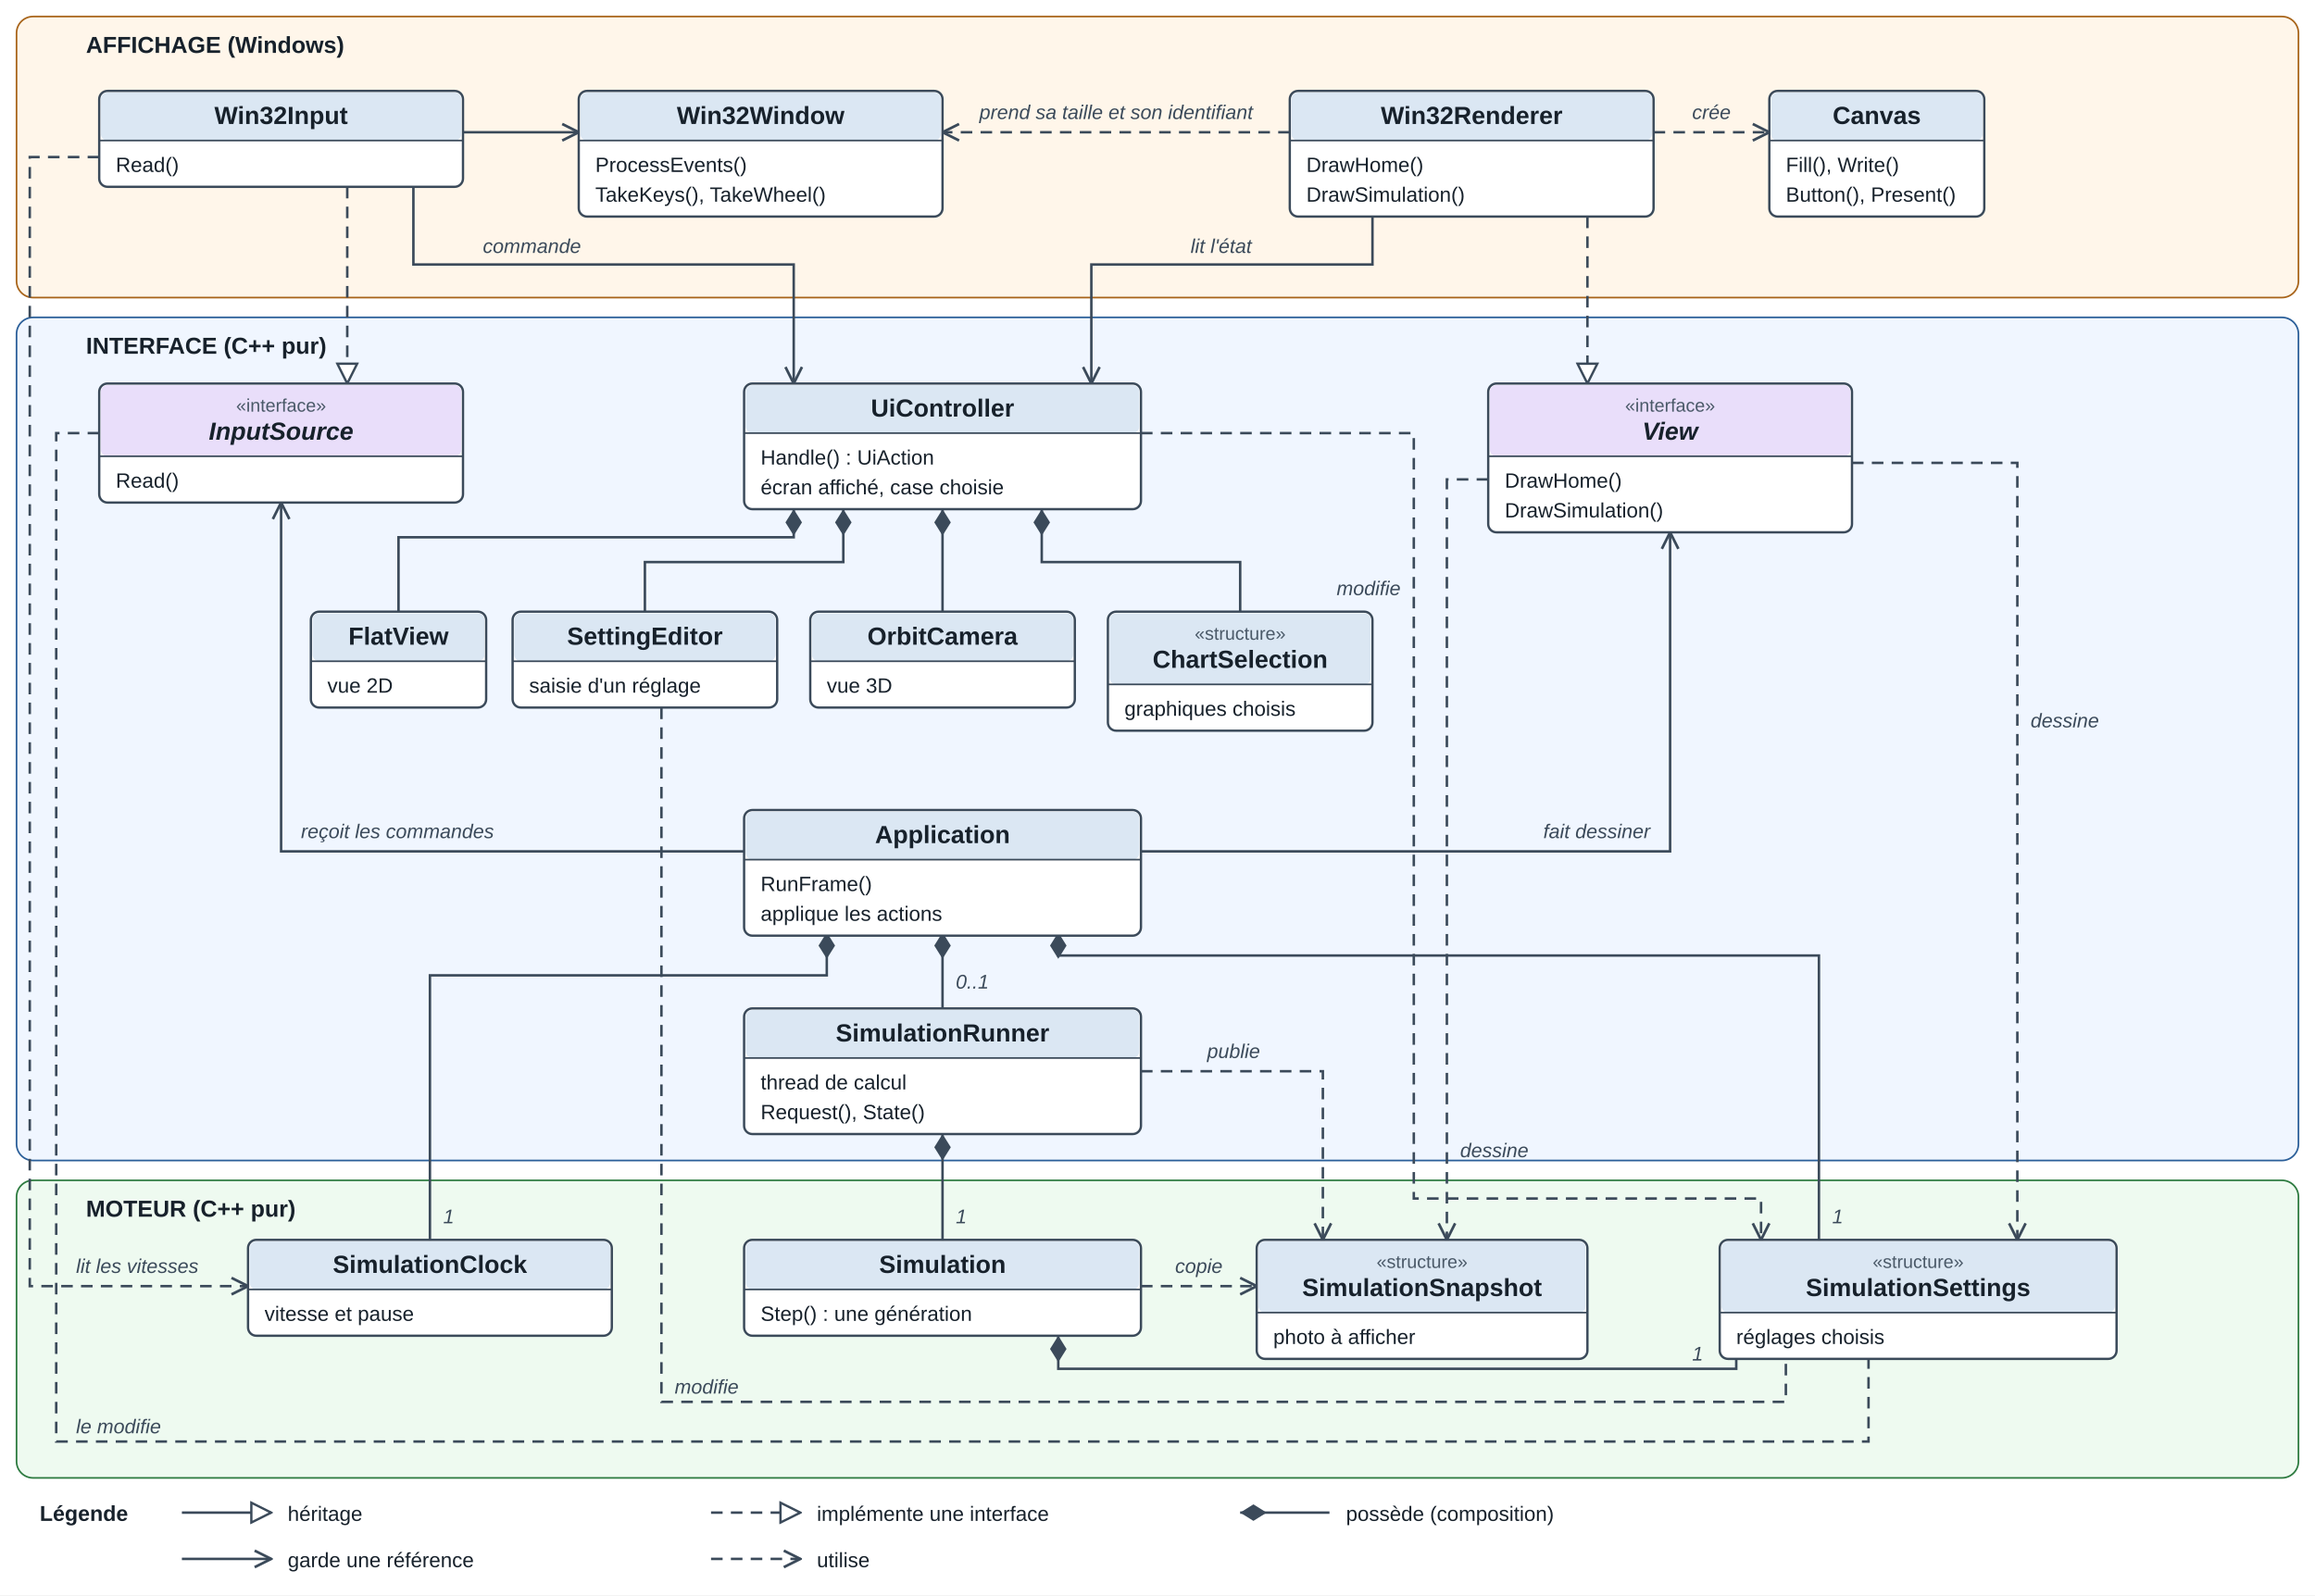
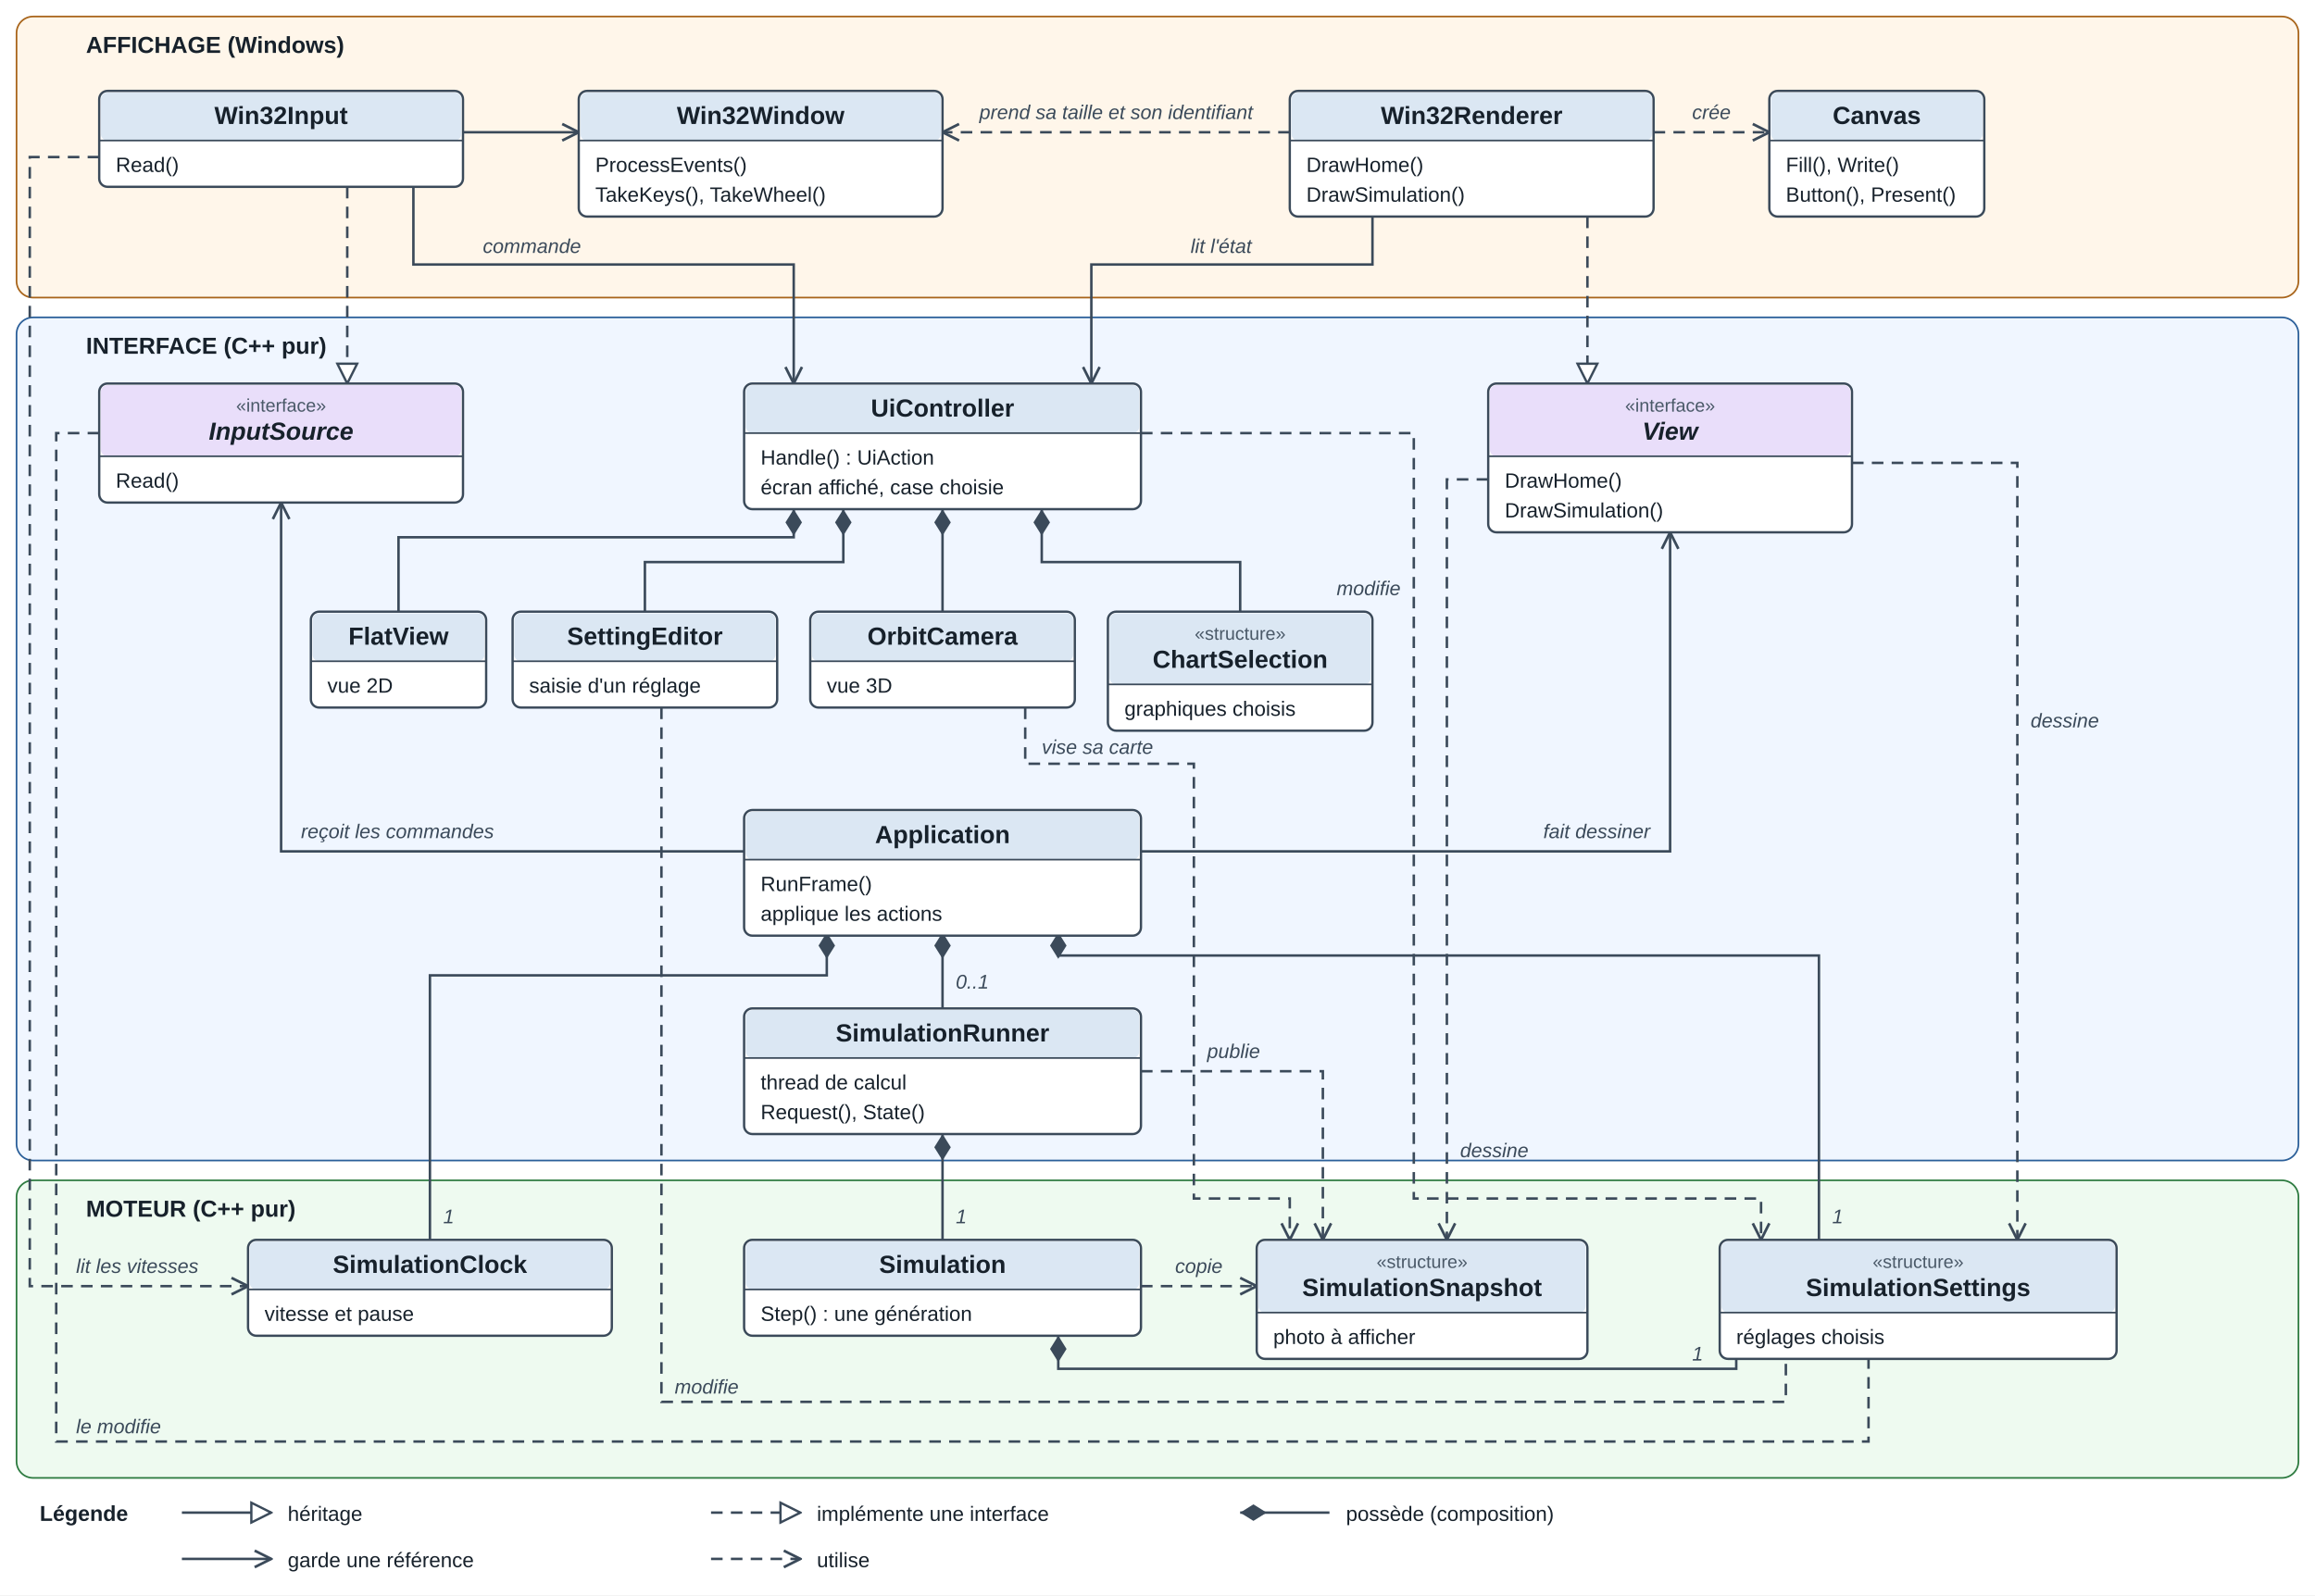
<svg xmlns="http://www.w3.org/2000/svg" viewBox="0 0 1400 965" role="img" aria-label="Diagramme de classes : affichage, interface et lien avec le moteur">
  <style>
 text { font-family: "Segoe UI", Arial, sans-serif; fill: #17212b; }
 .name { font-size: 15px; font-weight: 700; text-anchor: middle; }
 .abstract { font-style: italic; }
 .stereo { font-size: 11px; text-anchor: middle; fill: #4a5968; }
 .member { font-size: 12.5px; }
 .label { font-size: 12px; font-style: italic; fill: #3b4a5a; }
 .band { font-size: 14px; font-weight: 700; }
 .legend { font-size: 12.5px; }
 .legendtitle { font-size: 13px; font-weight: 700; }
</style>
  <defs>
    <marker id="triangle" viewBox="0 0 14 14" refX="13" refY="7" markerWidth="14" markerHeight="14" markerUnits="userSpaceOnUse" orient="auto">
      <path d="M1 1 L13 7 L1 13 Z" fill="#ffffff" stroke="#3b4a5a" stroke-width="1.4" />
    </marker>
    <marker id="diamond" viewBox="0 0 18 12" refX="1" refY="6" markerWidth="18" markerHeight="12" markerUnits="userSpaceOnUse" orient="auto">
      <path d="M1 6 L9 1 L17 6 L9 11 Z" fill="#3b4a5a" />
    </marker>
    <marker id="arrow" viewBox="0 0 12 12" refX="11" refY="6" markerWidth="12" markerHeight="12" markerUnits="userSpaceOnUse" orient="auto">
      <path d="M1 1 L11 6 L1 11" fill="none" stroke="#3b4a5a" stroke-width="1.6" />
    </marker>
  </defs>
  <rect width="1400" height="965" fill="#ffffff" />
  <rect x="10" y="10" width="1380" height="170" rx="10" fill="#fff6ea" stroke="#a8641a" />
  <text x="52" y="32" class="band" fill="#a8641a">AFFICHAGE (Windows)</text>
  <rect x="10" y="192" width="1380" height="510" rx="10" fill="#f0f6ff" stroke="#2b5f99" />
  <text x="52" y="214" class="band" fill="#2b5f99">INTERFACE (C++ pur)</text>
  <rect x="10" y="714" width="1380" height="180" rx="10" fill="#eefaf0" stroke="#2c7a3f" />
  <text x="52" y="736" class="band" fill="#2c7a3f">MOTEUR (C++ pur)</text>
  <path d="M 210 113 L 210 232" fill="none" stroke="#3b4a5a" stroke-width="1.5" stroke-dasharray="7 5" marker-end="url(#triangle)" />
  <path d="M 960 131 L 960 232" fill="none" stroke="#3b4a5a" stroke-width="1.5" stroke-dasharray="7 5" marker-end="url(#triangle)" />
  <path d="M 280 80 L 350 80" fill="none" stroke="#3b4a5a" stroke-width="1.5" marker-end="url(#arrow)" />
  <path d="M 250 113 L 250 160 L 480 160 L 480 232" fill="none" stroke="#3b4a5a" stroke-width="1.5" marker-end="url(#arrow)" />
  <path d="M 830 131 L 830 160 L 660 160 L 660 232" fill="none" stroke="#3b4a5a" stroke-width="1.5" marker-end="url(#arrow)" />
  <path d="M 780 80 L 570 80" fill="none" stroke="#3b4a5a" stroke-width="1.5" stroke-dasharray="7 5" marker-end="url(#arrow)" />
  <path d="M 1000 80 L 1070 80" fill="none" stroke="#3b4a5a" stroke-width="1.5" stroke-dasharray="7 5" marker-end="url(#arrow)" />
  <path d="M 60 95 L 18 95 L 18 778 L 150 778" fill="none" stroke="#3b4a5a" stroke-width="1.5" stroke-dasharray="7 5" marker-end="url(#arrow)" />
  <path d="M 510 308 L 510 340 L 390 340 L 390 370" fill="none" stroke="#3b4a5a" stroke-width="1.5" marker-start="url(#diamond)" />
  <path d="M 570 308 L 570 370" fill="none" stroke="#3b4a5a" stroke-width="1.5" marker-start="url(#diamond)" />
  <path d="M 630 308 L 630 340 L 750 340 L 750 370" fill="none" stroke="#3b4a5a" stroke-width="1.5" marker-start="url(#diamond)" />
  <path d="M 480 308 L 480 325 L 241 325 L 241 370" fill="none" stroke="#3b4a5a" stroke-width="1.5" marker-start="url(#diamond)" />
+   <path d="M 620 428 L 620 462 L 722 462 L 722 725 L 780 725 L 780 750" fill="none" stroke="#3b4a5a" stroke-width="1.5" stroke-dasharray="7 5" marker-end="url(#arrow)" />
  <path d="M 450 515 L 170 515 L 170 304" fill="none" stroke="#3b4a5a" stroke-width="1.5" marker-end="url(#arrow)" />
  <path d="M 690 515 L 1010 515 L 1010 322" fill="none" stroke="#3b4a5a" stroke-width="1.5" marker-end="url(#arrow)" />
  <path d="M 500 564 L 500 590 L 260 590 L 260 750" fill="none" stroke="#3b4a5a" stroke-width="1.5" marker-start="url(#diamond)" />
  <path d="M 570 564 L 570 610" fill="none" stroke="#3b4a5a" stroke-width="1.5" marker-start="url(#diamond)" />
  <path d="M 640 564 L 640 578 L 1100 578 L 1100 750" fill="none" stroke="#3b4a5a" stroke-width="1.5" marker-start="url(#diamond)" />
  <path d="M 570 686 L 570 750" fill="none" stroke="#3b4a5a" stroke-width="1.5" marker-start="url(#diamond)" />
  <path d="M 690 648 L 800 648 L 800 750" fill="none" stroke="#3b4a5a" stroke-width="1.5" stroke-dasharray="7 5" marker-end="url(#arrow)" />
  <path d="M 690 778 L 760 778" fill="none" stroke="#3b4a5a" stroke-width="1.5" stroke-dasharray="7 5" marker-end="url(#arrow)" />
  <path d="M 640 808 L 640 828 L 1050 828 L 1050 808" fill="none" stroke="#3b4a5a" stroke-width="1.5" marker-start="url(#diamond)" />
  <path d="M 900 290 L 875 290 L 875 750" fill="none" stroke="#3b4a5a" stroke-width="1.5" stroke-dasharray="7 5" marker-end="url(#arrow)" />
  <path d="M 1120 280 L 1220 280 L 1220 750" fill="none" stroke="#3b4a5a" stroke-width="1.5" stroke-dasharray="7 5" marker-end="url(#arrow)" />
  <path d="M 690 262 L 855 262 L 855 725 L 1065 725 L 1065 750" fill="none" stroke="#3b4a5a" stroke-width="1.5" stroke-dasharray="7 5" marker-end="url(#arrow)" />
  <path d="M 400 428 L 400 848 L 1080 848 L 1080 808" fill="none" stroke="#3b4a5a" stroke-width="1.5" stroke-dasharray="7 5" marker-end="url(#arrow)" />
  <path d="M 60 262 L 34 262 L 34 872 L 1130 872 L 1130 808" fill="none" stroke="#3b4a5a" stroke-width="1.5" stroke-dasharray="7 5" marker-end="url(#arrow)" />
  <path d="M 110 915 L 164 915" fill="none" stroke="#3b4a5a" stroke-width="1.5" marker-end="url(#triangle)" />
  <path d="M 430 915 L 484 915" fill="none" stroke="#3b4a5a" stroke-width="1.5" stroke-dasharray="7 5" marker-end="url(#triangle)" />
  <path d="M 750 915 L 804 915" fill="none" stroke="#3b4a5a" stroke-width="1.5" marker-start="url(#diamond)" />
  <path d="M 110 943 L 164 943" fill="none" stroke="#3b4a5a" stroke-width="1.5" marker-end="url(#arrow)" />
  <path d="M 430 943 L 484 943" fill="none" stroke="#3b4a5a" stroke-width="1.5" stroke-dasharray="7 5" marker-end="url(#arrow)" />
  <rect x="60" y="55" width="220" height="58" rx="5" fill="#ffffff" stroke="#3b4a5a" stroke-width="1.4" />
  <rect x="61" y="56" width="218" height="29" rx="4" fill="#dbe7f3" />
  <text x="170.0" y="75" class="name">Win32Input</text>
  <line x1="60" y1="85" x2="280" y2="85" stroke="#3b4a5a" />
  <text x="70" y="104" class="member">Read()</text>
  <rect x="350" y="55" width="220" height="76" rx="5" fill="#ffffff" stroke="#3b4a5a" stroke-width="1.4" />
  <rect x="351" y="56" width="218" height="29" rx="4" fill="#dbe7f3" />
  <text x="460.0" y="75" class="name">Win32Window</text>
  <line x1="350" y1="85" x2="570" y2="85" stroke="#3b4a5a" />
  <text x="360" y="104" class="member">ProcessEvents()</text>
  <text x="360" y="122" class="member">TakeKeys(), TakeWheel()</text>
  <rect x="780" y="55" width="220" height="76" rx="5" fill="#ffffff" stroke="#3b4a5a" stroke-width="1.4" />
  <rect x="781" y="56" width="218" height="29" rx="4" fill="#dbe7f3" />
  <text x="890.0" y="75" class="name">Win32Renderer</text>
  <line x1="780" y1="85" x2="1000" y2="85" stroke="#3b4a5a" />
  <text x="790" y="104" class="member">DrawHome()</text>
  <text x="790" y="122" class="member">DrawSimulation()</text>
  <rect x="1070" y="55" width="130" height="76" rx="5" fill="#ffffff" stroke="#3b4a5a" stroke-width="1.4" />
  <rect x="1071" y="56" width="128" height="29" rx="4" fill="#dbe7f3" />
  <text x="1135.0" y="75" class="name">Canvas</text>
  <line x1="1070" y1="85" x2="1200" y2="85" stroke="#3b4a5a" />
  <text x="1080" y="104" class="member">Fill(), Write()</text>
  <text x="1080" y="122" class="member">Button(), Present()</text>
  <rect x="60" y="232" width="220" height="72" rx="5" fill="#ffffff" stroke="#3b4a5a" stroke-width="1.4" />
  <rect x="61" y="233" width="218" height="43" rx="4" fill="#e9defa" />
  <text x="170.0" y="249" class="stereo">«interface»</text>
  <text x="170.0" y="266" class="name abstract">InputSource</text>
  <line x1="60" y1="276" x2="280" y2="276" stroke="#3b4a5a" />
  <text x="70" y="295" class="member">Read()</text>
  <rect x="450" y="232" width="240" height="76" rx="5" fill="#ffffff" stroke="#3b4a5a" stroke-width="1.4" />
  <rect x="451" y="233" width="238" height="29" rx="4" fill="#dbe7f3" />
  <text x="570.0" y="252" class="name">UiController</text>
  <line x1="450" y1="262" x2="690" y2="262" stroke="#3b4a5a" />
  <text x="460" y="281" class="member">Handle() : UiAction</text>
  <text x="460" y="299" class="member">écran affiché, case choisie</text>
  <rect x="900" y="232" width="220" height="90" rx="5" fill="#ffffff" stroke="#3b4a5a" stroke-width="1.4" />
  <rect x="901" y="233" width="218" height="43" rx="4" fill="#e9defa" />
  <text x="1010.0" y="249" class="stereo">«interface»</text>
  <text x="1010.0" y="266" class="name abstract">View</text>
  <line x1="900" y1="276" x2="1120" y2="276" stroke="#3b4a5a" />
  <text x="910" y="295" class="member">DrawHome()</text>
  <text x="910" y="313" class="member">DrawSimulation()</text>
  <rect x="310" y="370" width="160" height="58" rx="5" fill="#ffffff" stroke="#3b4a5a" stroke-width="1.4" />
  <rect x="311" y="371" width="158" height="29" rx="4" fill="#dbe7f3" />
  <text x="390.0" y="390" class="name">SettingEditor</text>
  <line x1="310" y1="400" x2="470" y2="400" stroke="#3b4a5a" />
  <text x="320" y="419" class="member">saisie d'un réglage</text>
  <rect x="188" y="370" width="106" height="58" rx="5" fill="#ffffff" stroke="#3b4a5a" stroke-width="1.4" />
  <rect x="189" y="371" width="104" height="29" rx="4" fill="#dbe7f3" />
  <text x="241.0" y="390" class="name">FlatView</text>
  <line x1="188" y1="400" x2="294" y2="400" stroke="#3b4a5a" />
  <text x="198" y="419" class="member">vue 2D</text>
  <rect x="490" y="370" width="160" height="58" rx="5" fill="#ffffff" stroke="#3b4a5a" stroke-width="1.4" />
  <rect x="491" y="371" width="158" height="29" rx="4" fill="#dbe7f3" />
  <text x="570.0" y="390" class="name">OrbitCamera</text>
  <line x1="490" y1="400" x2="650" y2="400" stroke="#3b4a5a" />
  <text x="500" y="419" class="member">vue 3D</text>
  <rect x="670" y="370" width="160" height="72" rx="5" fill="#ffffff" stroke="#3b4a5a" stroke-width="1.4" />
  <rect x="671" y="371" width="158" height="43" rx="4" fill="#dbe7f3" />
  <text x="750.0" y="387" class="stereo">«structure»</text>
  <text x="750.0" y="404" class="name">ChartSelection</text>
  <line x1="670" y1="414" x2="830" y2="414" stroke="#3b4a5a" />
  <text x="680" y="433" class="member">graphiques choisis</text>
  <rect x="450" y="490" width="240" height="76" rx="5" fill="#ffffff" stroke="#3b4a5a" stroke-width="1.4" />
  <rect x="451" y="491" width="238" height="29" rx="4" fill="#dbe7f3" />
  <text x="570.0" y="510" class="name">Application</text>
  <line x1="450" y1="520" x2="690" y2="520" stroke="#3b4a5a" />
  <text x="460" y="539" class="member">RunFrame()</text>
  <text x="460" y="557" class="member">applique les actions</text>
  <rect x="450" y="610" width="240" height="76" rx="5" fill="#ffffff" stroke="#3b4a5a" stroke-width="1.4" />
  <rect x="451" y="611" width="238" height="29" rx="4" fill="#dbe7f3" />
  <text x="570.0" y="630" class="name">SimulationRunner</text>
  <line x1="450" y1="640" x2="690" y2="640" stroke="#3b4a5a" />
  <text x="460" y="659" class="member">thread de calcul</text>
  <text x="460" y="677" class="member">Request(), State()</text>
  <rect x="150" y="750" width="220" height="58" rx="5" fill="#ffffff" stroke="#3b4a5a" stroke-width="1.4" />
  <rect x="151" y="751" width="218" height="29" rx="4" fill="#dbe7f3" />
  <text x="260.0" y="770" class="name">SimulationClock</text>
  <line x1="150" y1="780" x2="370" y2="780" stroke="#3b4a5a" />
  <text x="160" y="799" class="member">vitesse et pause</text>
  <rect x="450" y="750" width="240" height="58" rx="5" fill="#ffffff" stroke="#3b4a5a" stroke-width="1.4" />
  <rect x="451" y="751" width="238" height="29" rx="4" fill="#dbe7f3" />
  <text x="570.0" y="770" class="name">Simulation</text>
  <line x1="450" y1="780" x2="690" y2="780" stroke="#3b4a5a" />
  <text x="460" y="799" class="member">Step() : une génération</text>
  <rect x="760" y="750" width="200" height="72" rx="5" fill="#ffffff" stroke="#3b4a5a" stroke-width="1.4" />
  <rect x="761" y="751" width="198" height="43" rx="4" fill="#dbe7f3" />
  <text x="860.0" y="767" class="stereo">«structure»</text>
  <text x="860.0" y="784" class="name">SimulationSnapshot</text>
  <line x1="760" y1="794" x2="960" y2="794" stroke="#3b4a5a" />
  <text x="770" y="813" class="member">photo à afficher</text>
  <rect x="1040" y="750" width="240" height="72" rx="5" fill="#ffffff" stroke="#3b4a5a" stroke-width="1.4" />
  <rect x="1041" y="751" width="238" height="43" rx="4" fill="#dbe7f3" />
  <text x="1160.0" y="767" class="stereo">«structure»</text>
  <text x="1160.0" y="784" class="name">SimulationSettings</text>
  <line x1="1040" y1="794" x2="1280" y2="794" stroke="#3b4a5a" />
  <text x="1050" y="813" class="member">réglages choisis</text>
  <text x="24" y="920" class="legendtitle">Légende</text>
  <text x="292" y="153" class="label" text-anchor="start">commande</text>
  <text x="720" y="153" class="label" text-anchor="start">lit l'état</text>
  <text x="675" y="72" class="label" text-anchor="middle">prend sa taille et son identifiant</text>
  <text x="1035" y="72" class="label" text-anchor="middle">crée</text>
  <text x="46" y="770" class="label" text-anchor="start">lit les vitesses</text>
+   <text x="630" y="456" class="label" text-anchor="start">vise sa carte</text>
  <text x="182" y="507" class="label" text-anchor="start">reçoit les commandes</text>
  <text x="998" y="507" class="label" text-anchor="end">fait dessiner</text>
  <text x="268" y="740" class="label" text-anchor="start">1</text>
  <text x="578" y="598" class="label" text-anchor="start">0..1</text>
  <text x="1108" y="740" class="label" text-anchor="start">1</text>
  <text x="578" y="740" class="label" text-anchor="start">1</text>
  <text x="730" y="640" class="label" text-anchor="start">publie</text>
  <text x="725" y="770" class="label" text-anchor="middle">copie</text>
  <text x="1030" y="823" class="label" text-anchor="end">1</text>
  <text x="883" y="700" class="label" text-anchor="start">dessine</text>
  <text x="1228" y="440" class="label" text-anchor="start">dessine</text>
  <text x="847" y="360" class="label" text-anchor="end">modifie</text>
  <text x="408" y="843" class="label" text-anchor="start">modifie</text>
  <text x="46" y="867" class="label" text-anchor="start">le modifie</text>
  <text x="174" y="920" class="legend">héritage</text>
  <text x="494" y="920" class="legend">implémente une interface</text>
  <text x="814" y="920" class="legend">possède (composition)</text>
  <text x="174" y="948" class="legend">garde une référence</text>
  <text x="494" y="948" class="legend">utilise</text>
</svg>
